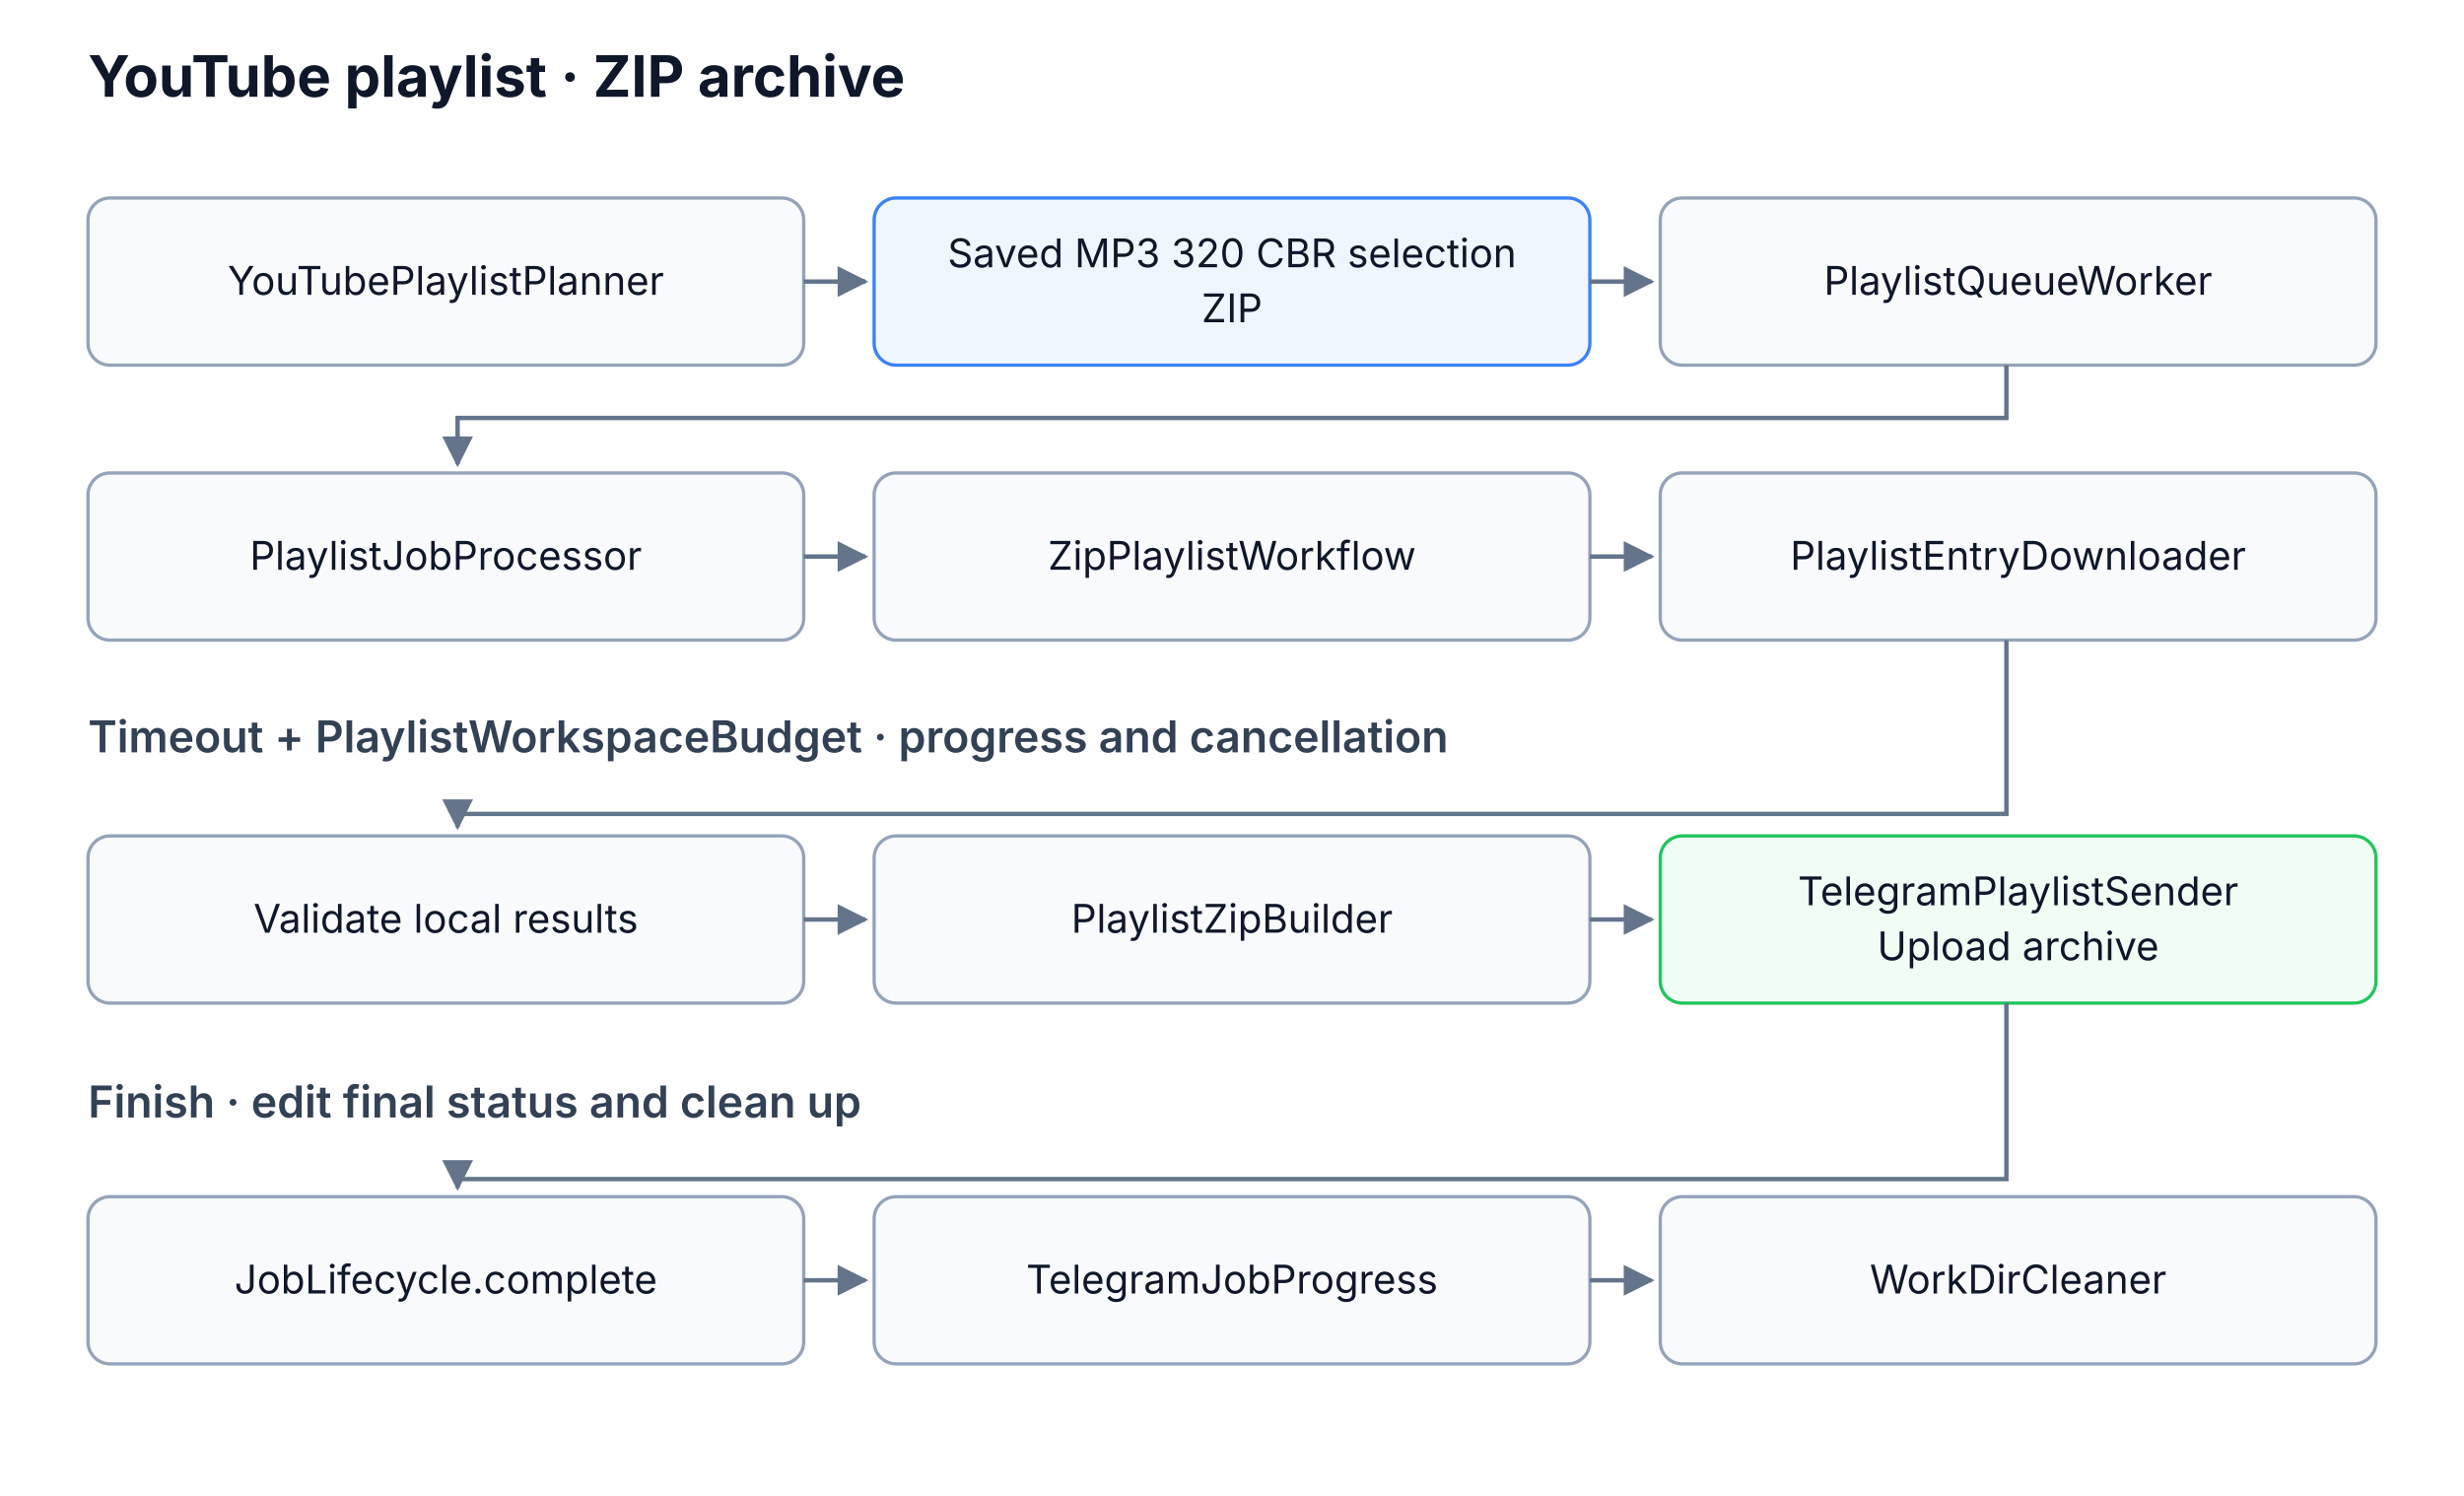
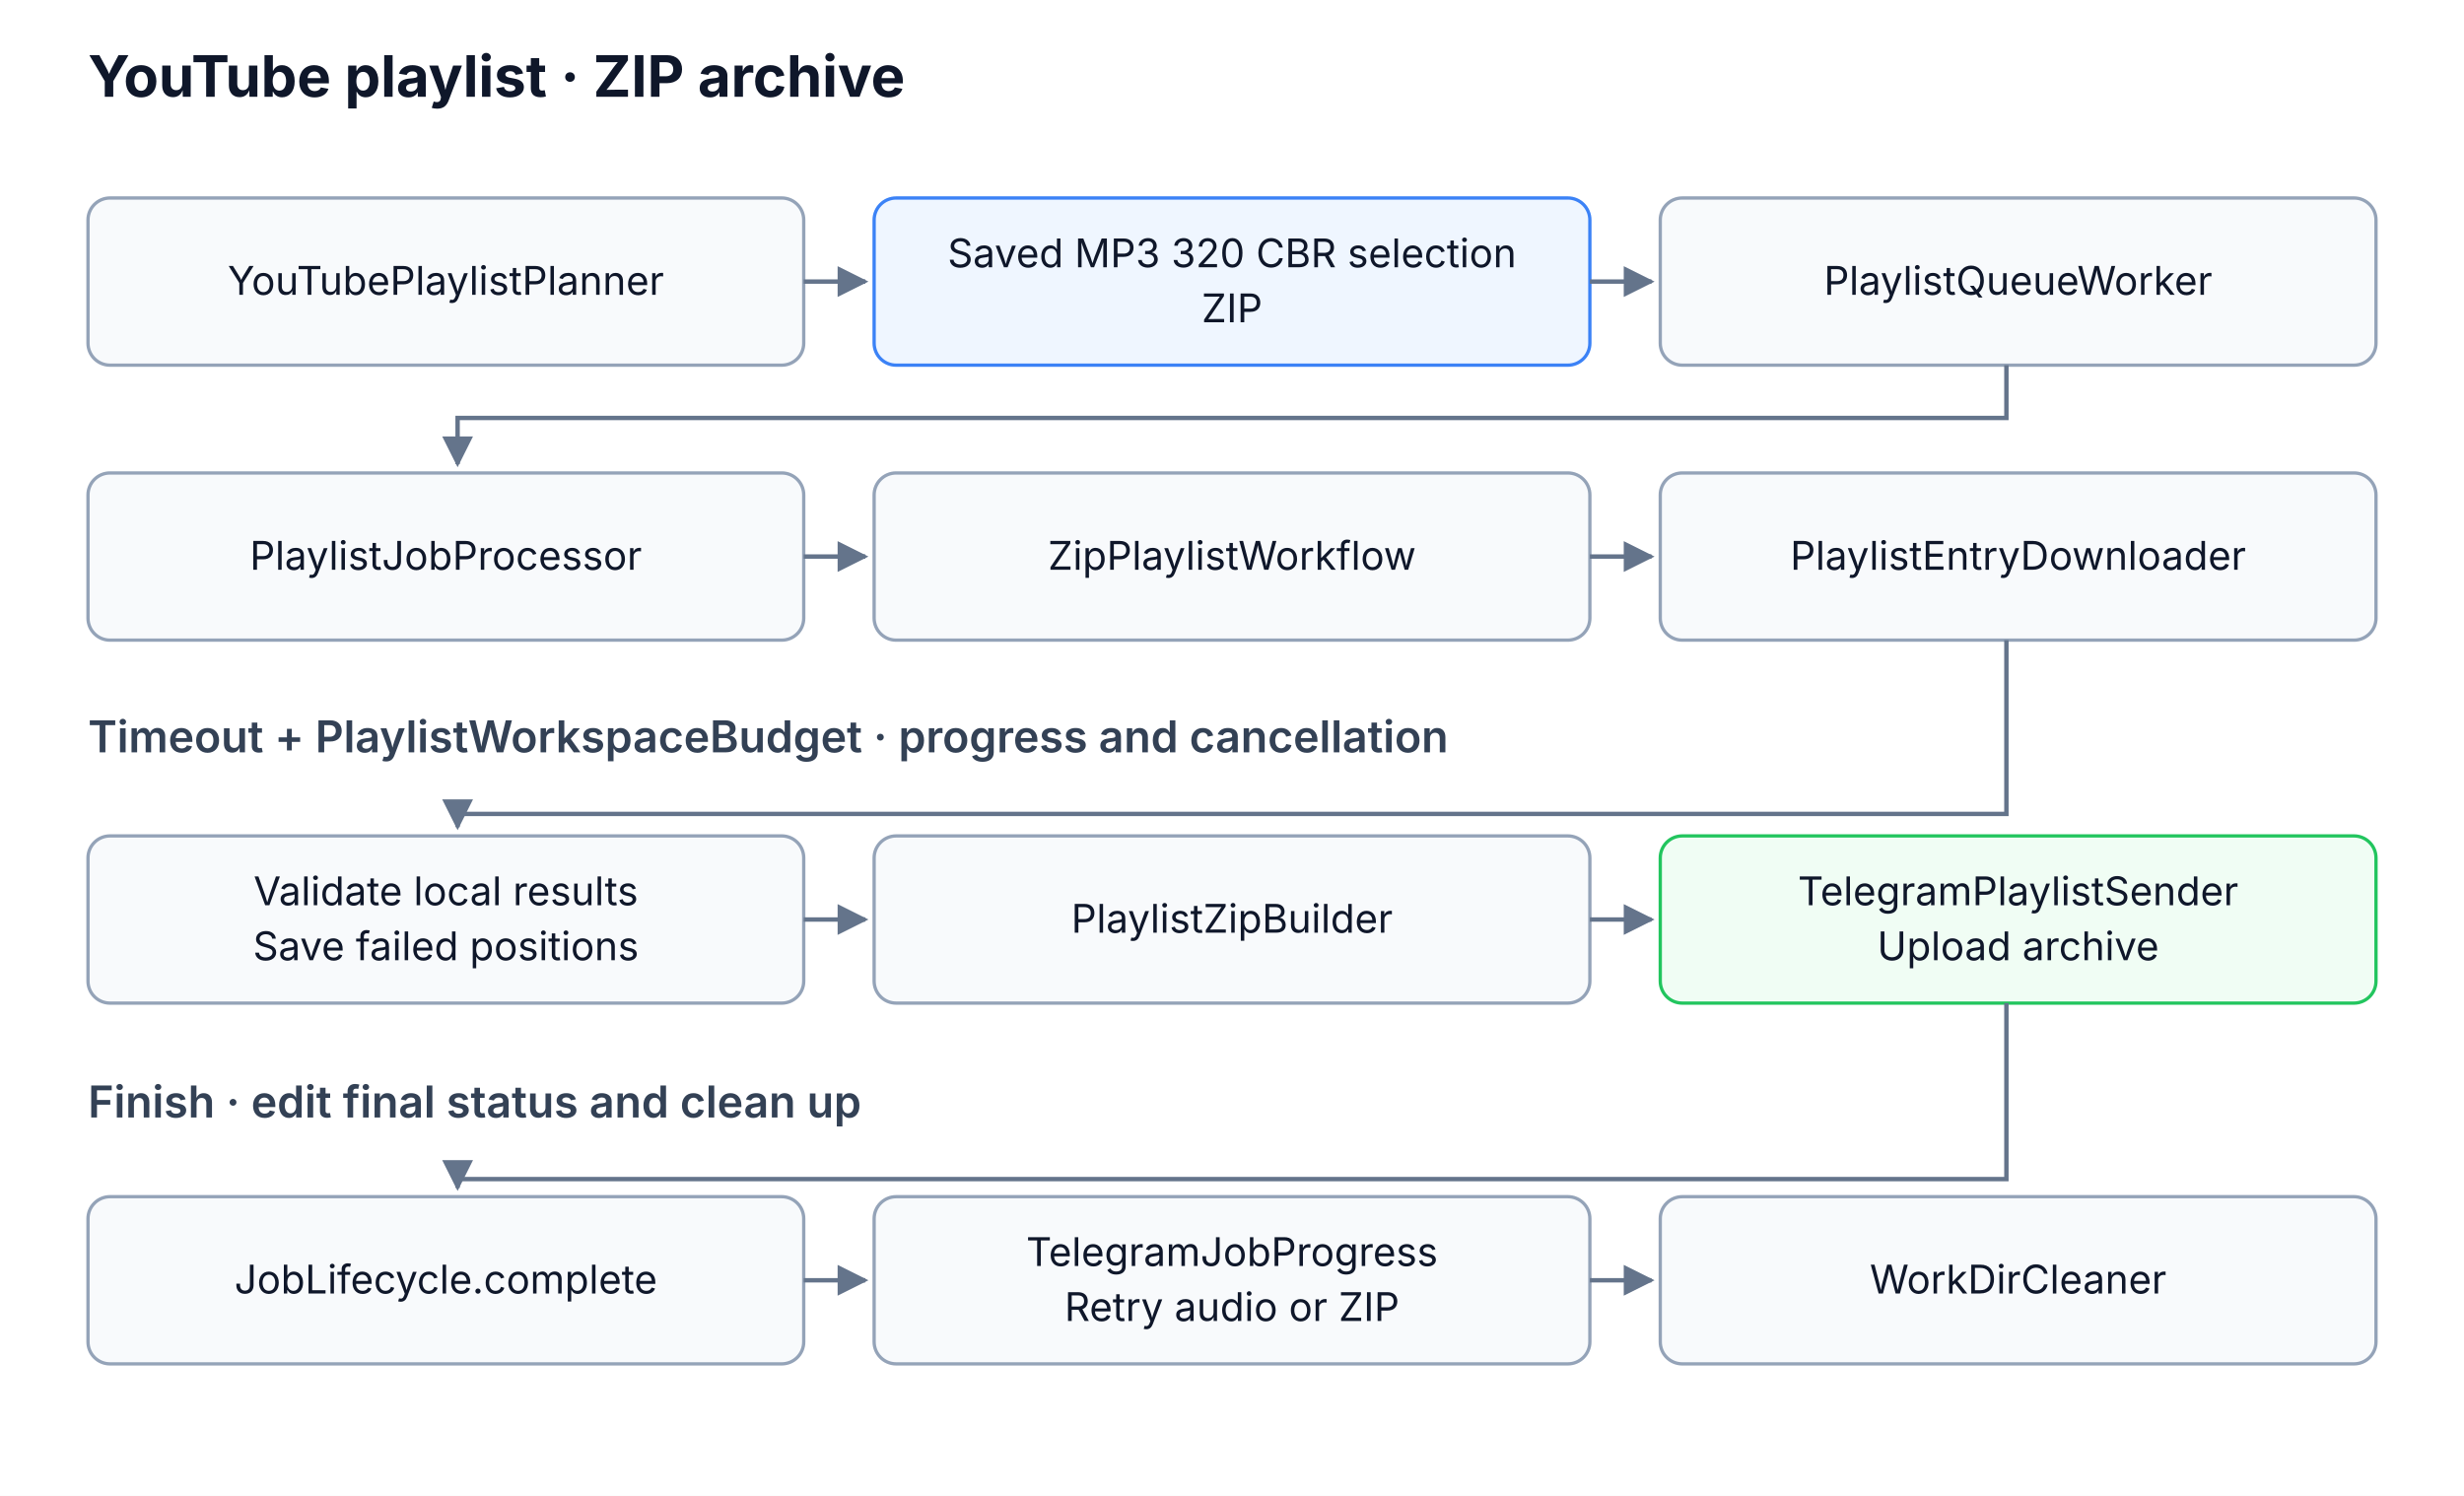
<svg xmlns="http://www.w3.org/2000/svg" width="1120" height="680" viewBox="0 0 1120 680" role="img" aria-labelledby="title description">
  <defs>
    <marker id="arrow" viewBox="0 0 10 10" refX="9" refY="5" markerWidth="7" markerHeight="7" orient="auto">
      <path d="M 0 0 L 10 5 L 0 10 z" fill="#64748b" />
    </marker>
    <style>
      text { font: 18px -apple-system, BlinkMacSystemFont, "Segoe UI", sans-serif; fill: #0f172a; }
      .title { font-size: 26px; font-weight: 700; }
      .stage { font-size: 20px; font-weight: 600; fill: #334155; }
      .box { fill: #f8fafc; stroke: #94a3b8; stroke-width: 1.5; }
      .store { fill: #eff6ff; stroke: #3b82f6; stroke-width: 1.5; }
      .external { fill: #f0fdf4; stroke: #22c55e; stroke-width: 1.5; }
      .arrow { fill: none; stroke: #64748b; stroke-width: 2; marker-end: url(#arrow); }
    </style>
  </defs>
  <rect width="1120" height="680" fill="#ffffff" />
  <text x="40" y="44" class="title">YouTube playlist · ZIP archive</text>
  <rect x="40.0" y="90" width="325.333" height="76" rx="10" class="box" />
  <text x="202.667" y="134.0" text-anchor="middle">YouTubePlaylistPlanner</text>
  <path d="M 365.333 128 H 393.333" class="arrow" />
  <rect x="397.333" y="90" width="325.333" height="76" rx="10" class="store" />
  <text x="560.0" y="121.5" text-anchor="middle">Saved MP3 320 CBR selection</text>
  <text x="560.0" y="146.5" text-anchor="middle">ZIP</text>
  <path d="M 722.667 128 H 750.667" class="arrow" />
  <rect x="754.667" y="90" width="325.333" height="76" rx="10" class="box" />
  <text x="917.333" y="134.0" text-anchor="middle">PlaylistQueueWorker</text>
  <path d="M 912 166 V 190 H 208 V 211" class="arrow" />
  <rect x="40.0" y="215" width="325.333" height="76" rx="10" class="box" />
  <text x="202.667" y="259.0" text-anchor="middle">PlaylistJobProcessor</text>
  <path d="M 365.333 253 H 393.333" class="arrow" />
  <rect x="397.333" y="215" width="325.333" height="76" rx="10" class="box" />
  <text x="560.0" y="259.0" text-anchor="middle">ZipPlaylistWorkflow</text>
  <path d="M 722.667 253 H 750.667" class="arrow" />
  <rect x="754.667" y="215" width="325.333" height="76" rx="10" class="box" />
  <text x="917.333" y="259.0" text-anchor="middle">PlaylistEntryDownloader</text>
  <path d="M 912 291 V 370 H 208 V 376" class="arrow" />
  <text x="40" y="342" class="stage">Timeout + PlaylistWorkspaceBudget · progress and cancellation</text>
  <rect x="40.0" y="380" width="325.333" height="76" rx="10" class="box" />
-   <text x="202.667" y="424.0" text-anchor="middle">Validate local results</text>
+   <text x="202.667" y="411.5" text-anchor="middle">Validate local results</text>
+   <text x="202.667" y="436.5" text-anchor="middle">Save failed positions</text>
  <path d="M 365.333 418 H 393.333" class="arrow" />
  <rect x="397.333" y="380" width="325.333" height="76" rx="10" class="box" />
  <text x="560.0" y="424.0" text-anchor="middle">PlaylistZipBuilder</text>
  <path d="M 722.667 418 H 750.667" class="arrow" />
  <rect x="754.667" y="380" width="325.333" height="76" rx="10" class="external" />
  <text x="917.333" y="411.5" text-anchor="middle">TelegramPlaylistSender</text>
  <text x="917.333" y="436.5" text-anchor="middle">Upload archive</text>
  <path d="M 912 456 V 536 H 208 V 540" class="arrow" />
  <text x="40" y="508" class="stage">Finish · edit final status and clean up</text>
  <rect x="40.0" y="544" width="325.333" height="76" rx="10" class="box" />
  <text x="202.667" y="588.0" text-anchor="middle">JobLifecycle.complete</text>
  <path d="M 365.333 582 H 393.333" class="arrow" />
  <rect x="397.333" y="544" width="325.333" height="76" rx="10" class="box" />
-   <text x="560.0" y="588.0" text-anchor="middle">TelegramJobProgress</text>
+   <text x="560.0" y="575.5" text-anchor="middle">TelegramJobProgress</text>
+   <text x="560.0" y="600.5" text-anchor="middle">Retry audio or ZIP</text>
  <path d="M 722.667 582 H 750.667" class="arrow" />
  <rect x="754.667" y="544" width="325.333" height="76" rx="10" class="box" />
  <text x="917.333" y="588.0" text-anchor="middle">WorkDirCleaner</text>
</svg>
